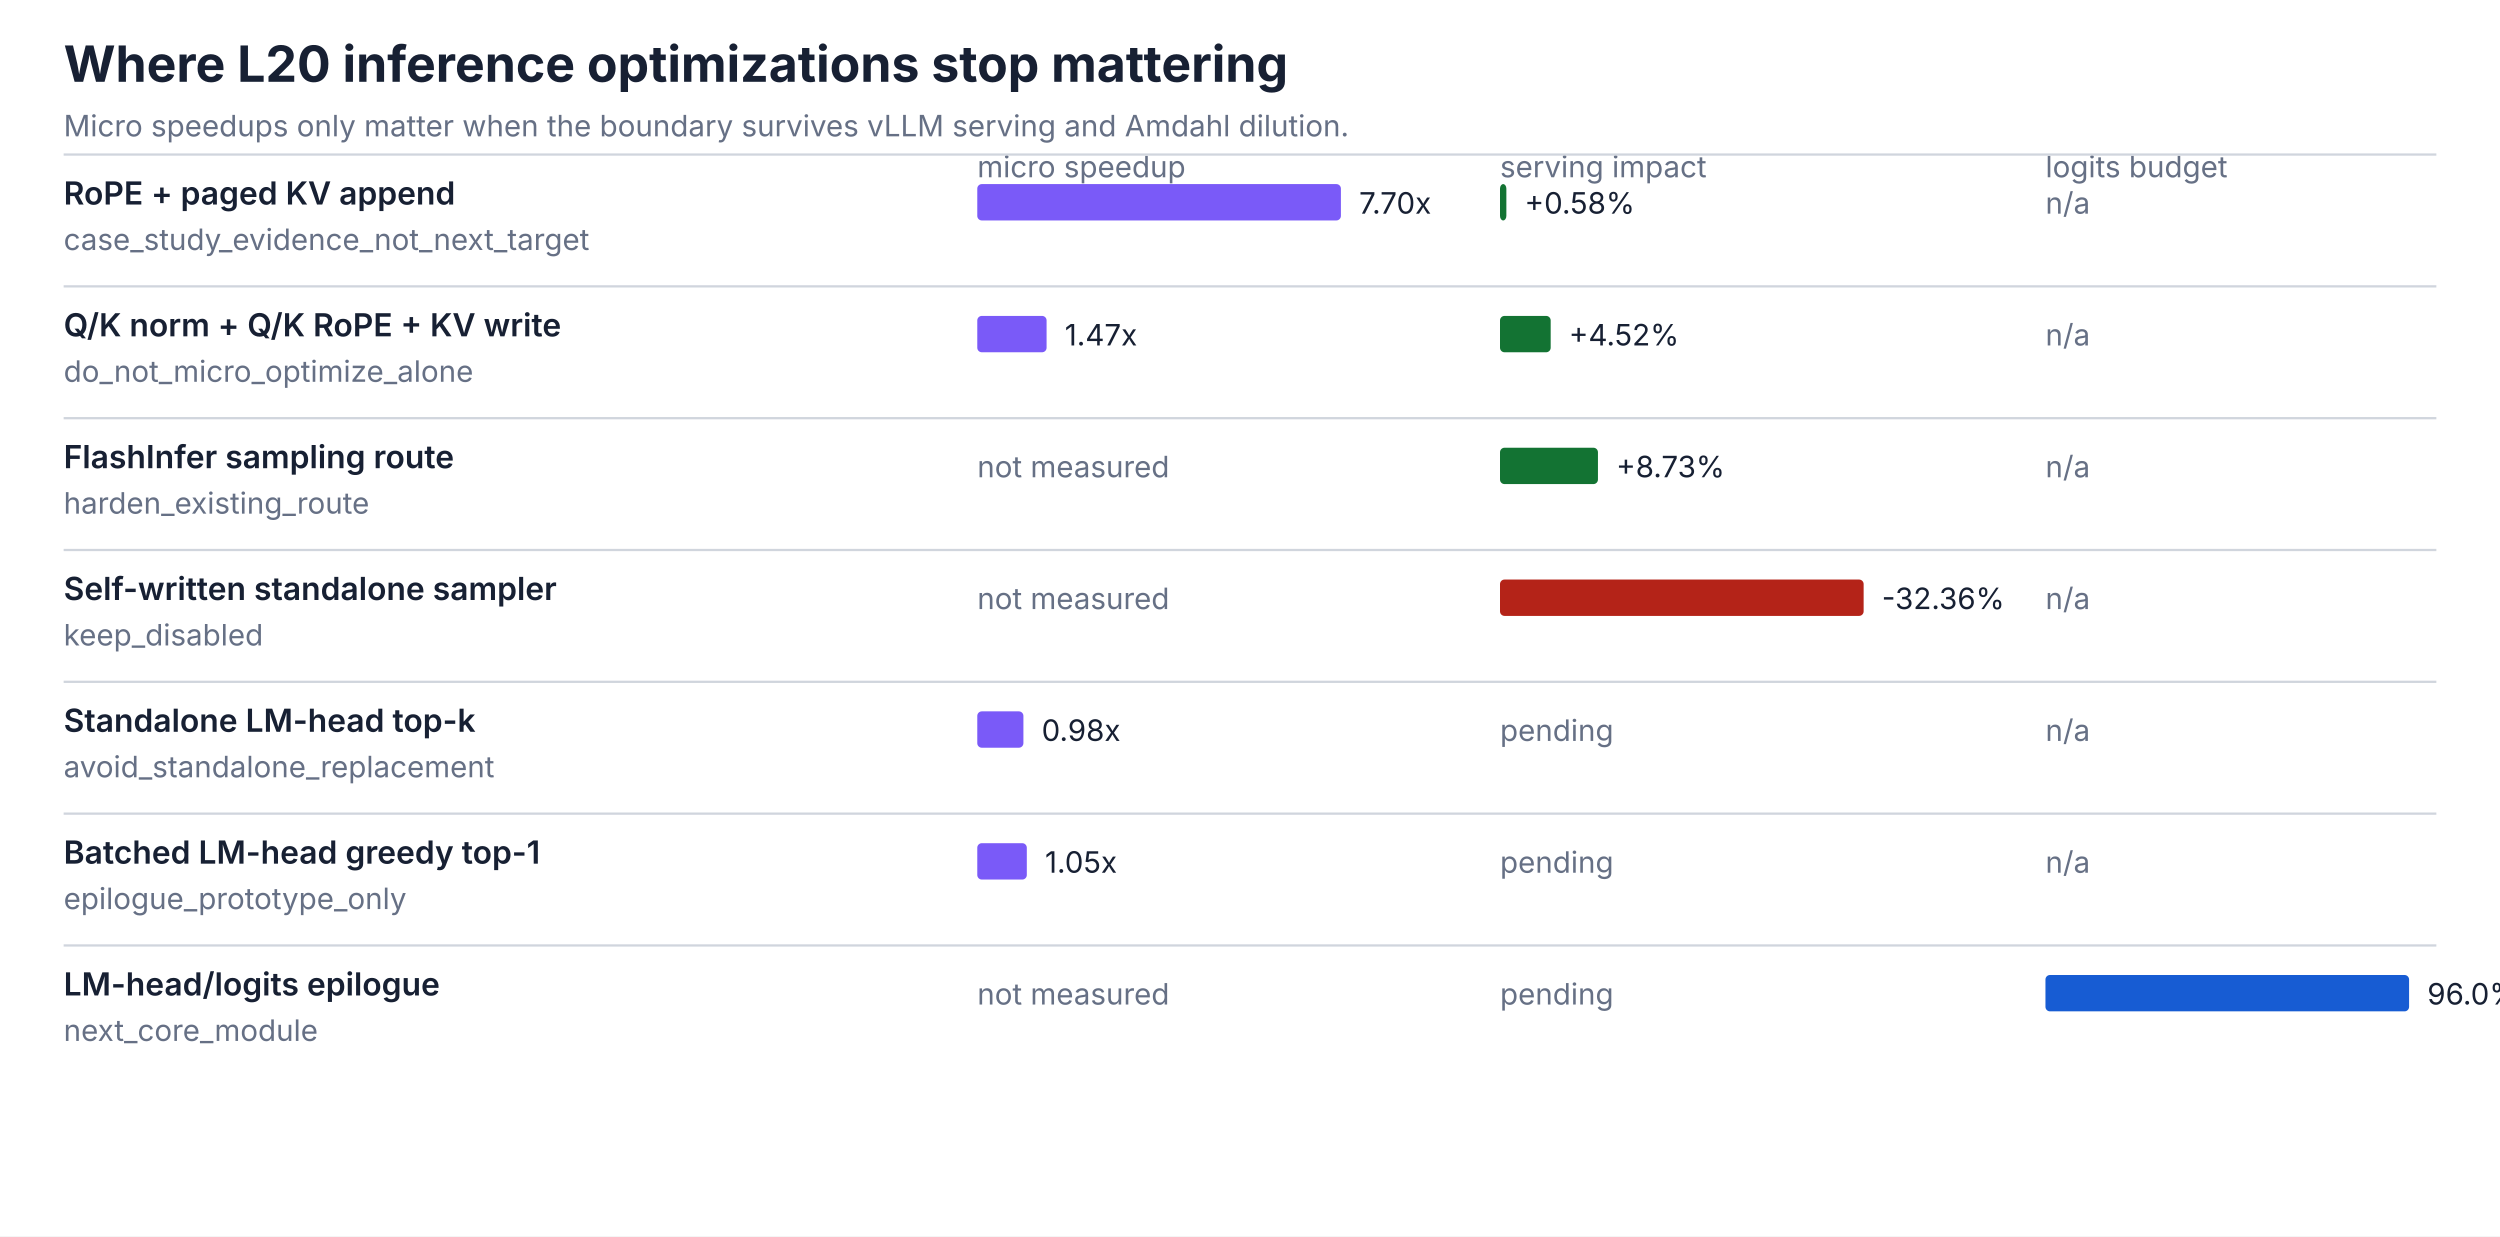
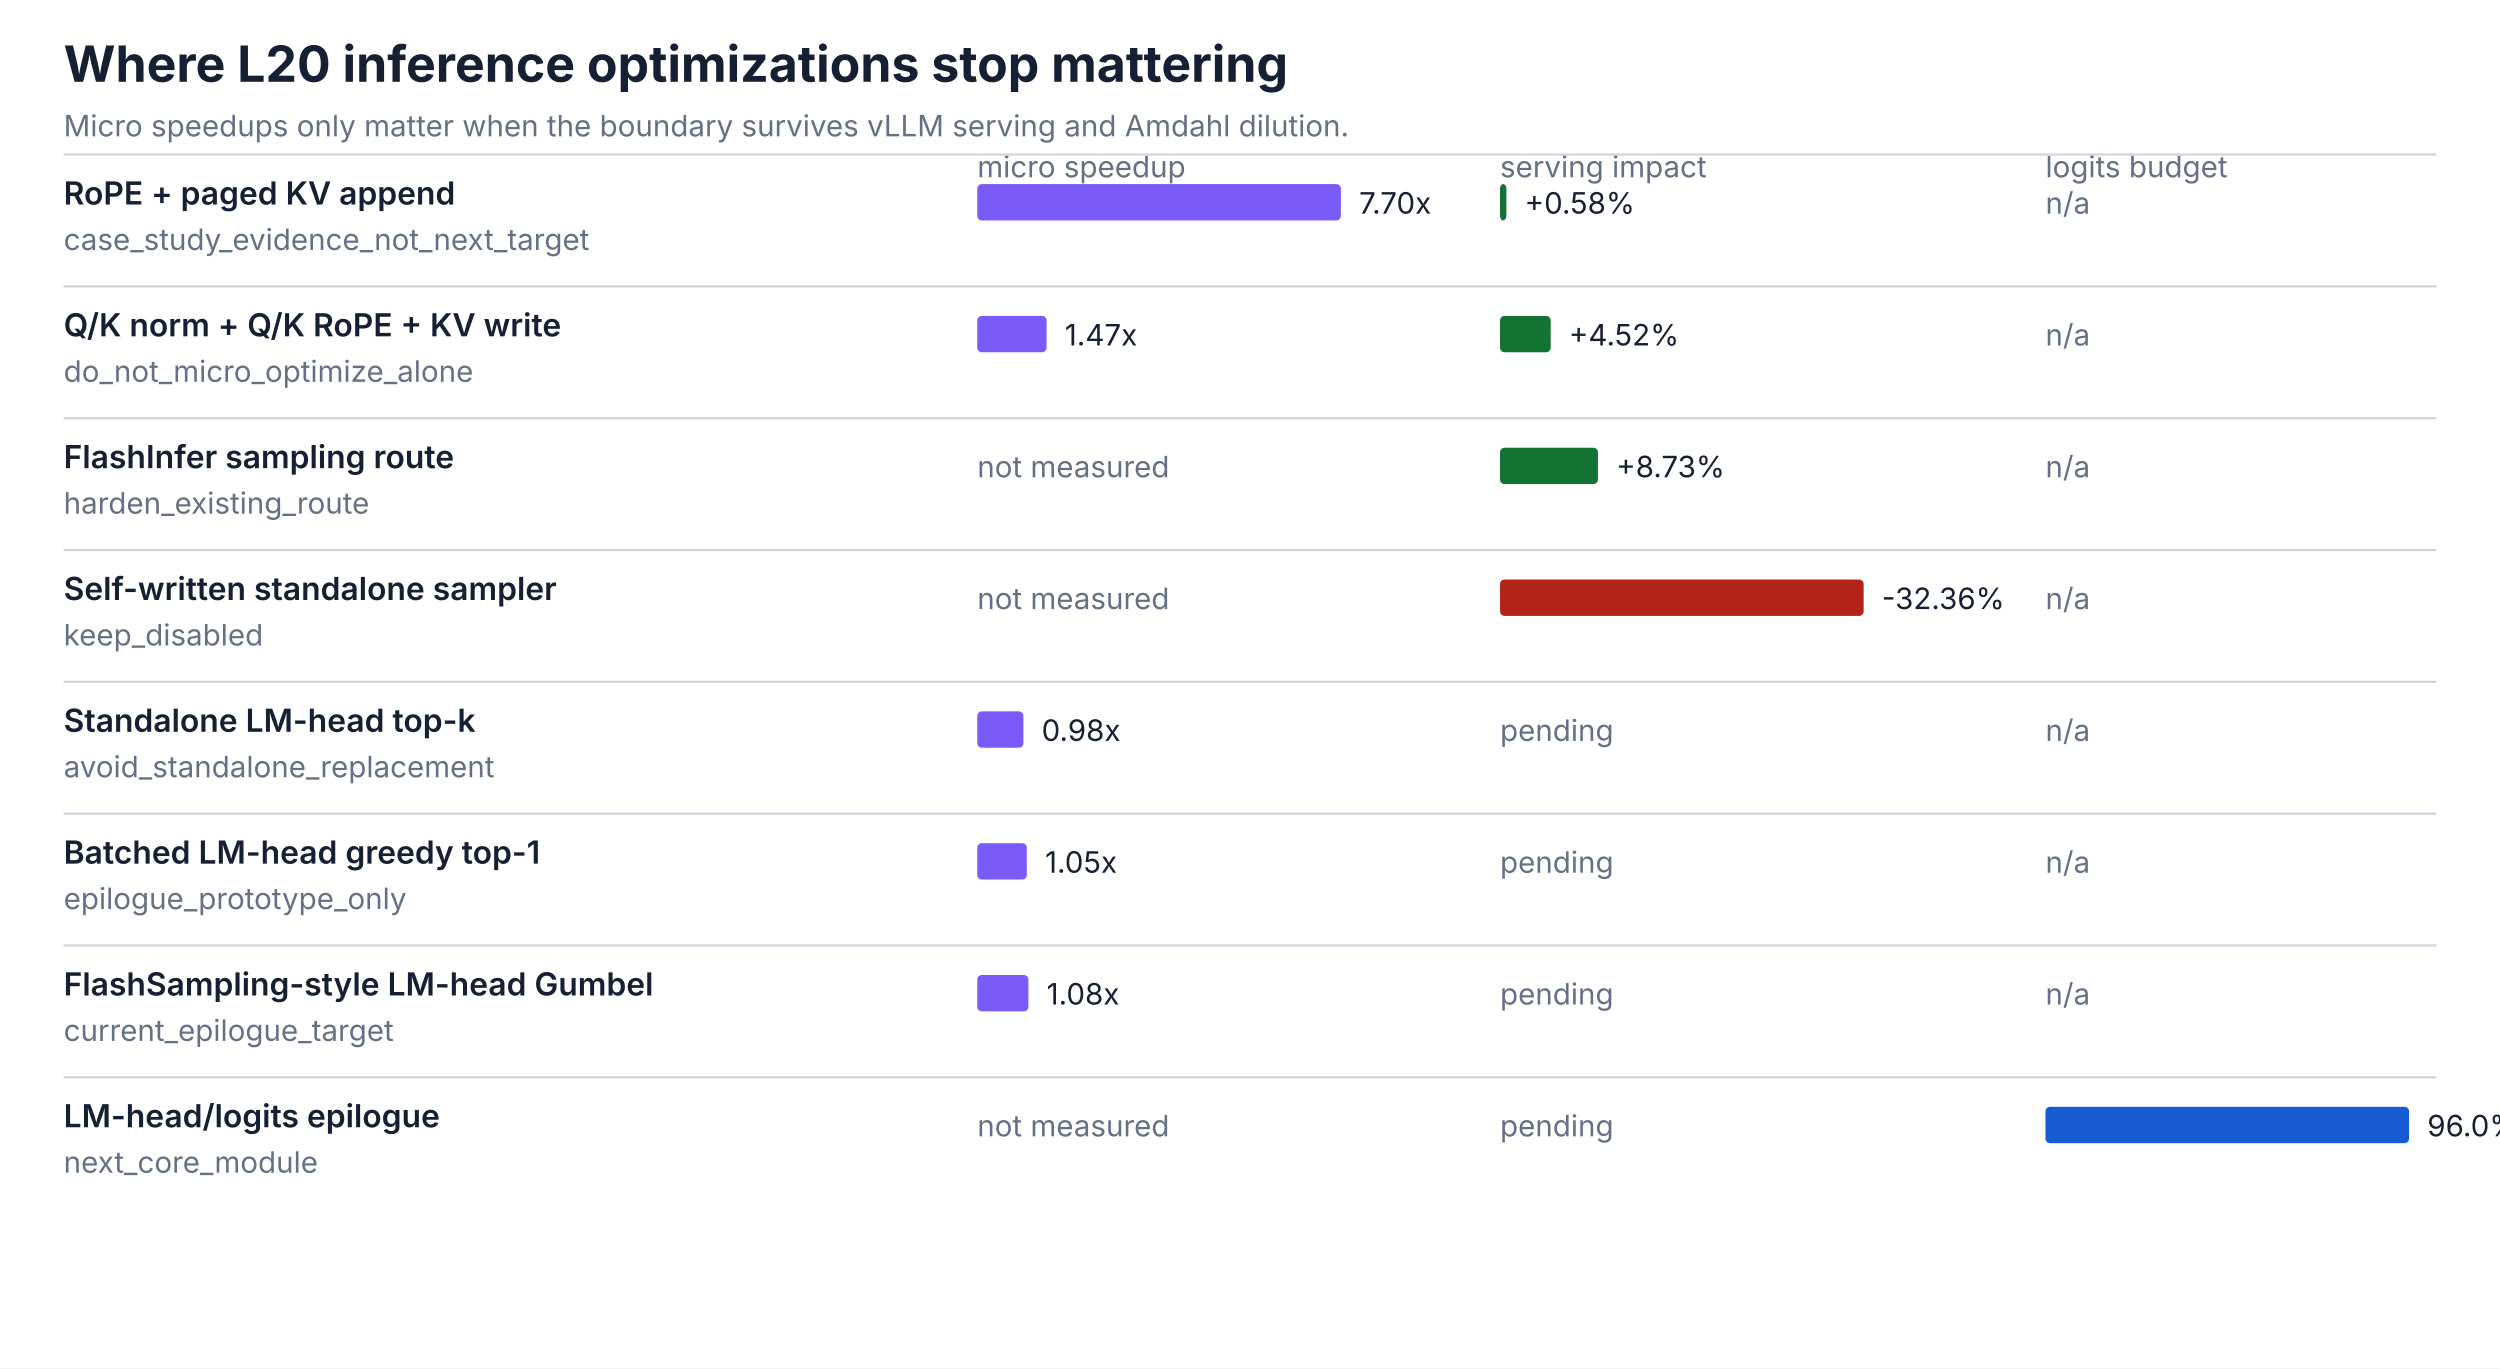
- <svg xmlns="http://www.w3.org/2000/svg" width="1100" height="544" viewBox="0 0 1100 544">
+ <svg xmlns="http://www.w3.org/2000/svg" width="1100" height="602" viewBox="0 0 1100 602">
  <rect width="100%" height="100%" fill="#ffffff" />
  <style>text{font-family:Inter,Arial,sans-serif;fill:#172033}.small{font-size:13px}.label{font-size:14px;font-weight:600}.title{font-size:22px;font-weight:700}.muted{fill:#667085}.axis{stroke:#d0d5dd;stroke-width:1}.good{fill:#137333}.bad{fill:#b42318}.budget{fill:#175cd3}.micro{fill:#7a5af8}</style>
  <text x="28" y="36" class="title">Where L20 inference optimizations stop mattering</text>
  <text x="28" y="60" class="small muted">Micro speedups only matter when the boundary survives vLLM serving and Amdahl dilution.</text>
  <text x="430" y="78" class="small muted">micro speedup</text>
  <text x="660" y="78" class="small muted">serving impact</text>
  <text x="900" y="78" class="small muted">logits budget</text>
  <line x1="28" y1="68" x2="1072" y2="68" class="axis" />
  <text x="28" y="90" class="label">RoPE + paged KV append</text>
  <text x="28" y="110" class="small muted">case_study_evidence_not_next_target</text>
  <rect x="430" y="81" width="160.0" height="16" rx="2" class="micro" />
  <text x="598.0" y="94" class="small">7.70x</text>
  <rect x="660" y="81" width="2.8" height="16" rx="2" class="good" />
  <text x="670.8" y="94" class="small">+0.58%</text>
  <text x="900" y="94" class="small muted">n/a</text>
  <line x1="28" y1="126" x2="1072" y2="126" class="axis" />
  <text x="28" y="148" class="label">Q/K norm + Q/K RoPE + KV write</text>
  <text x="28" y="168" class="small muted">do_not_micro_optimize_alone</text>
  <rect x="430" y="139" width="30.5" height="16" rx="2" class="micro" />
  <text x="468.5" y="152" class="small">1.47x</text>
  <rect x="660" y="139" width="22.3" height="16" rx="2" class="good" />
  <text x="690.3" y="152" class="small">+4.52%</text>
  <text x="900" y="152" class="small muted">n/a</text>
  <line x1="28" y1="184" x2="1072" y2="184" class="axis" />
  <text x="28" y="206" class="label">FlashInfer sampling route</text>
  <text x="28" y="226" class="small muted">harden_existing_route</text>
  <text x="430" y="210" class="small muted">not measured</text>
  <rect x="660" y="197" width="43.1" height="16" rx="2" class="good" />
  <text x="711.1" y="210" class="small">+8.73%</text>
  <text x="900" y="210" class="small muted">n/a</text>
  <line x1="28" y1="242" x2="1072" y2="242" class="axis" />
  <text x="28" y="264" class="label">Self-written standalone sampler</text>
  <text x="28" y="284" class="small muted">keep_disabled</text>
  <text x="430" y="268" class="small muted">not measured</text>
  <rect x="660" y="255" width="160.0" height="16" rx="2" class="bad" />
  <text x="828.0" y="268" class="small">-32.36%</text>
  <text x="900" y="268" class="small muted">n/a</text>
  <line x1="28" y1="300" x2="1072" y2="300" class="axis" />
  <text x="28" y="322" class="label">Standalone LM-head top-k</text>
  <text x="28" y="342" class="small muted">avoid_standalone_replacement</text>
  <rect x="430" y="313" width="20.3" height="16" rx="2" class="micro" />
  <text x="458.3" y="326" class="small">0.98x</text>
  <text x="660" y="326" class="small muted">pending</text>
  <text x="900" y="326" class="small muted">n/a</text>
  <line x1="28" y1="358" x2="1072" y2="358" class="axis" />
  <text x="28" y="380" class="label">Batched LM-head greedy top-1</text>
  <text x="28" y="400" class="small muted">epilogue_prototype_only</text>
  <rect x="430" y="371" width="21.8" height="16" rx="2" class="micro" />
  <text x="459.8" y="384" class="small">1.05x</text>
  <text x="660" y="384" class="small muted">pending</text>
  <text x="900" y="384" class="small muted">n/a</text>
  <line x1="28" y1="416" x2="1072" y2="416" class="axis" />
-   <text x="28" y="438" class="label">LM-head/logits epilogue</text>
-   <text x="28" y="458" class="small muted">next_core_module</text>
-   <text x="430" y="442" class="small muted">not measured</text>
+   <text x="28" y="438" class="label">FlashSampling-style LM-head Gumbel</text>
+   <text x="28" y="458" class="small muted">current_epilogue_target</text>
+   <rect x="430" y="429" width="22.5" height="16" rx="2" class="micro" />
+   <text x="460.5" y="442" class="small">1.08x</text>
  <text x="660" y="442" class="small muted">pending</text>
-   <rect x="900" y="429" width="160.0" height="16" rx="2" class="budget" />
-   <text x="1068.0" y="442" class="small">96.0%, 339.9 MiB</text>
+   <text x="900" y="442" class="small muted">n/a</text>
+   <line x1="28" y1="474" x2="1072" y2="474" class="axis" />
+   <text x="28" y="496" class="label">LM-head/logits epilogue</text>
+   <text x="28" y="516" class="small muted">next_core_module</text>
+   <text x="430" y="500" class="small muted">not measured</text>
+   <text x="660" y="500" class="small muted">pending</text>
+   <rect x="900" y="487" width="160.0" height="16" rx="2" class="budget" />
+   <text x="1068.0" y="500" class="small">96.0%, 339.9 MiB</text>
</svg>
